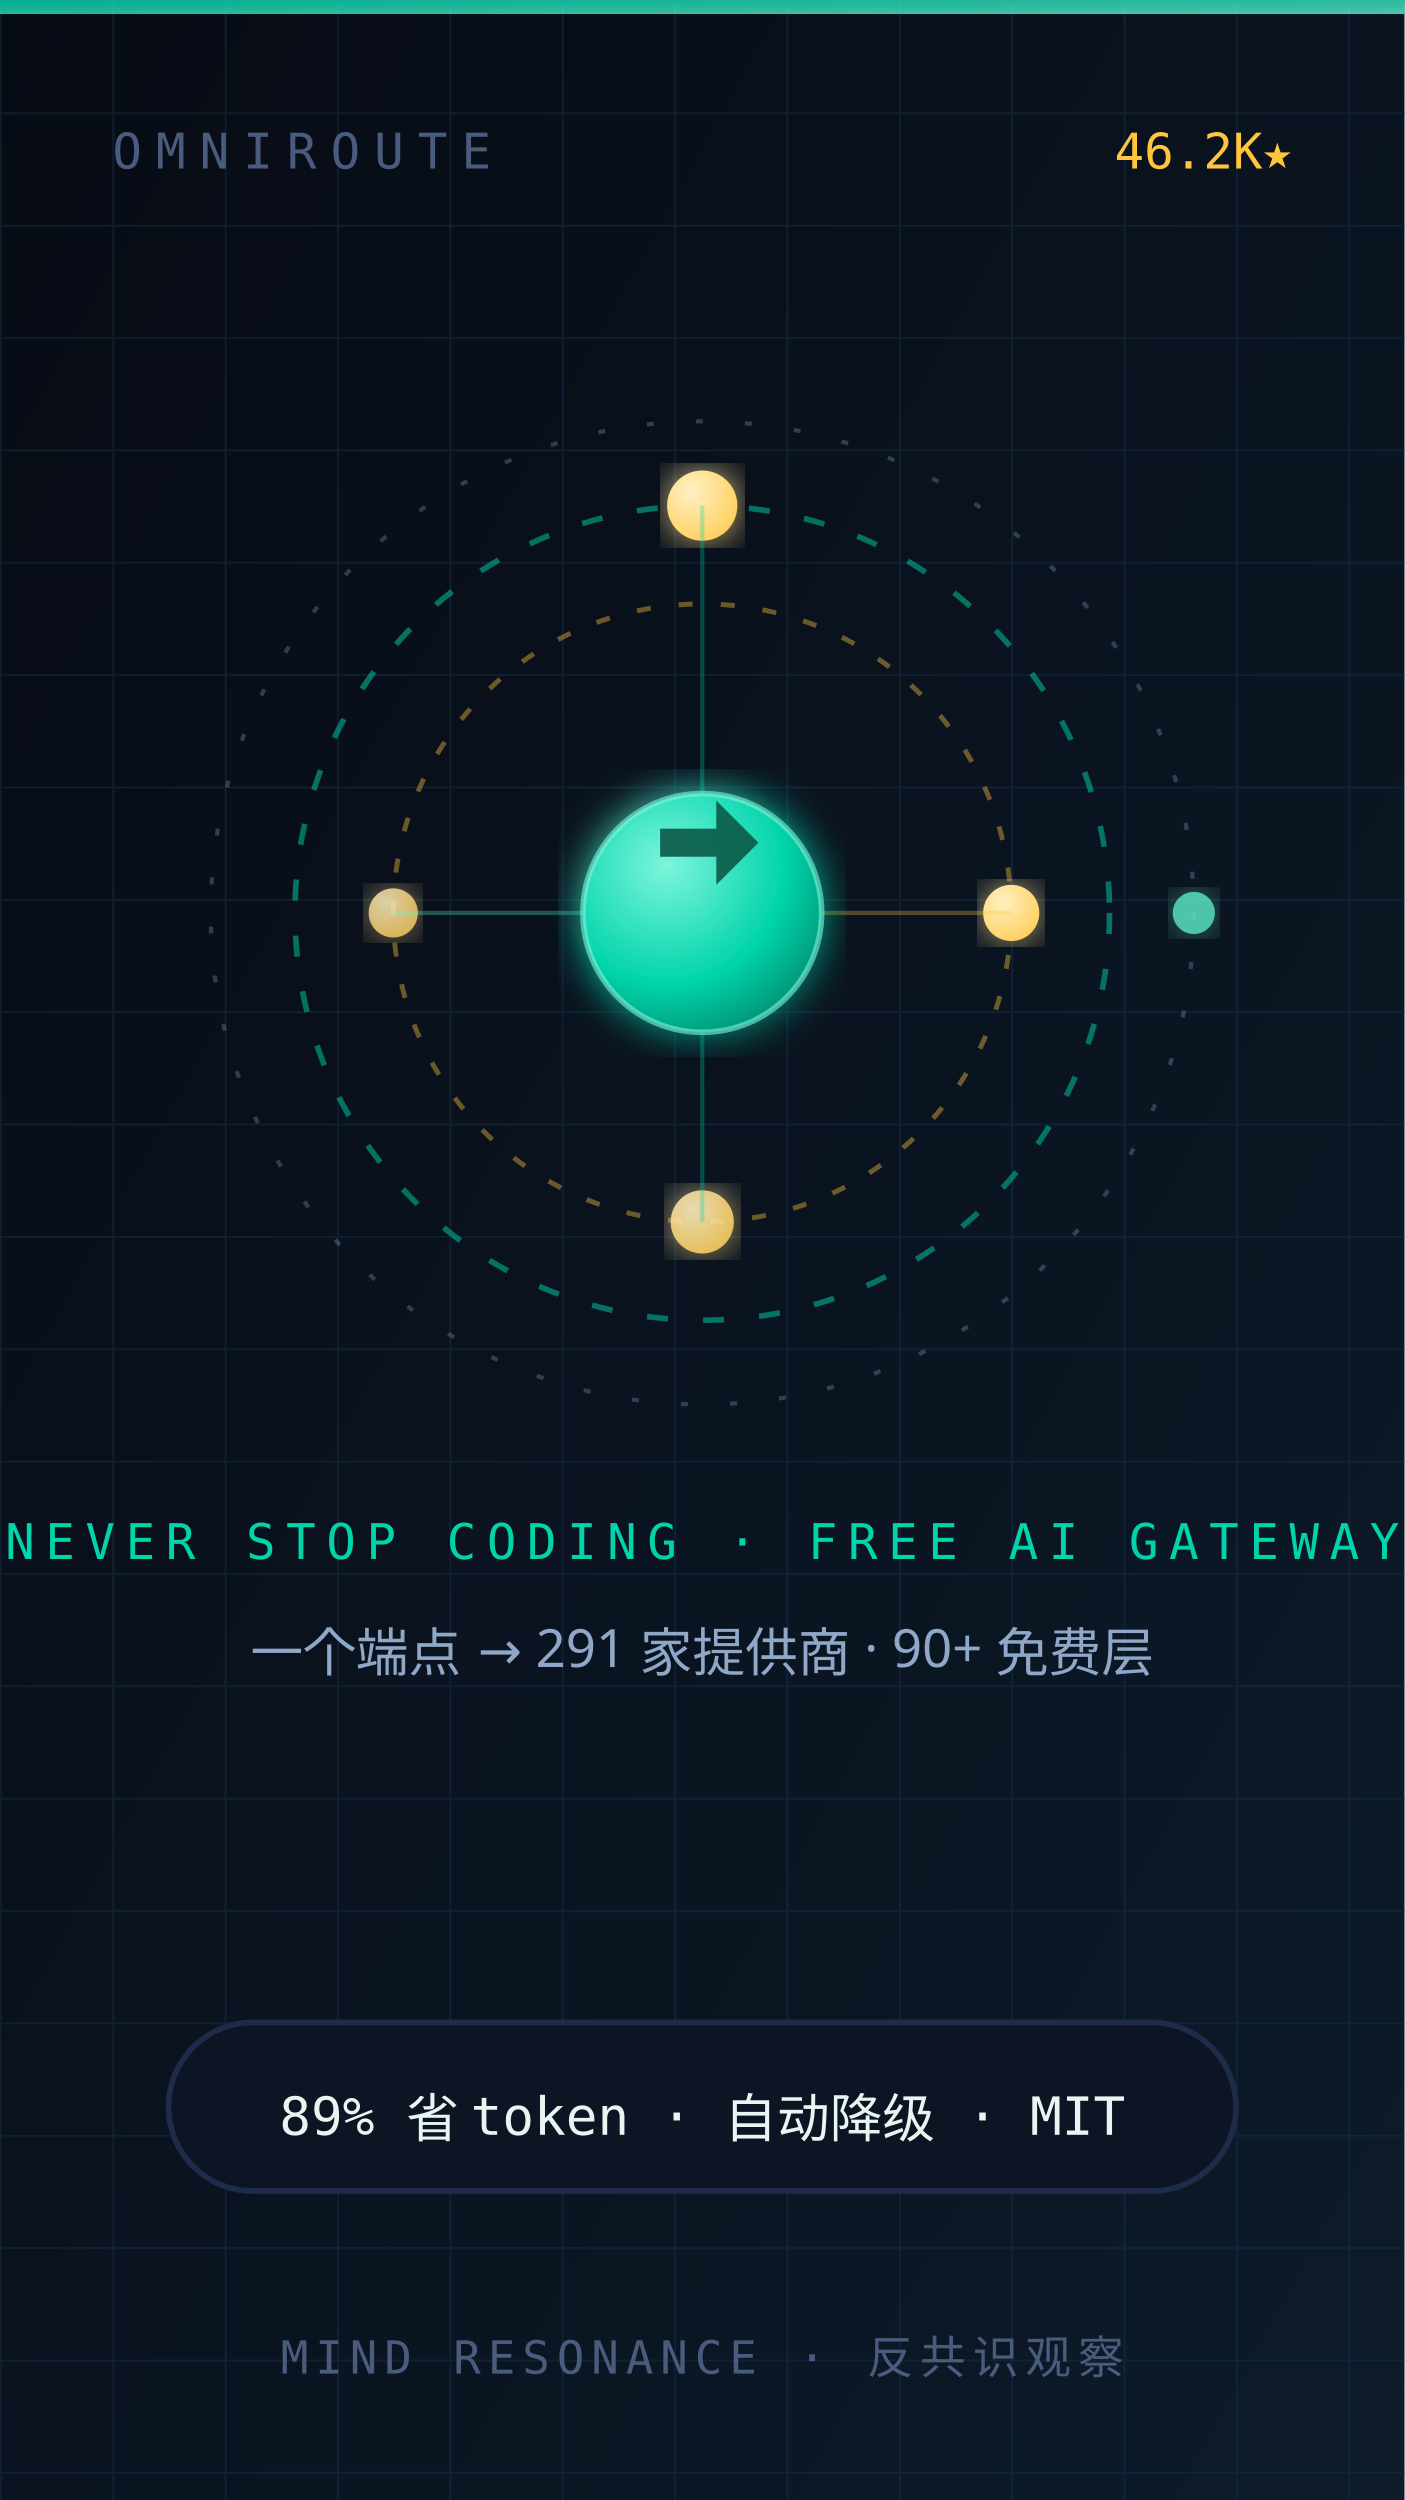
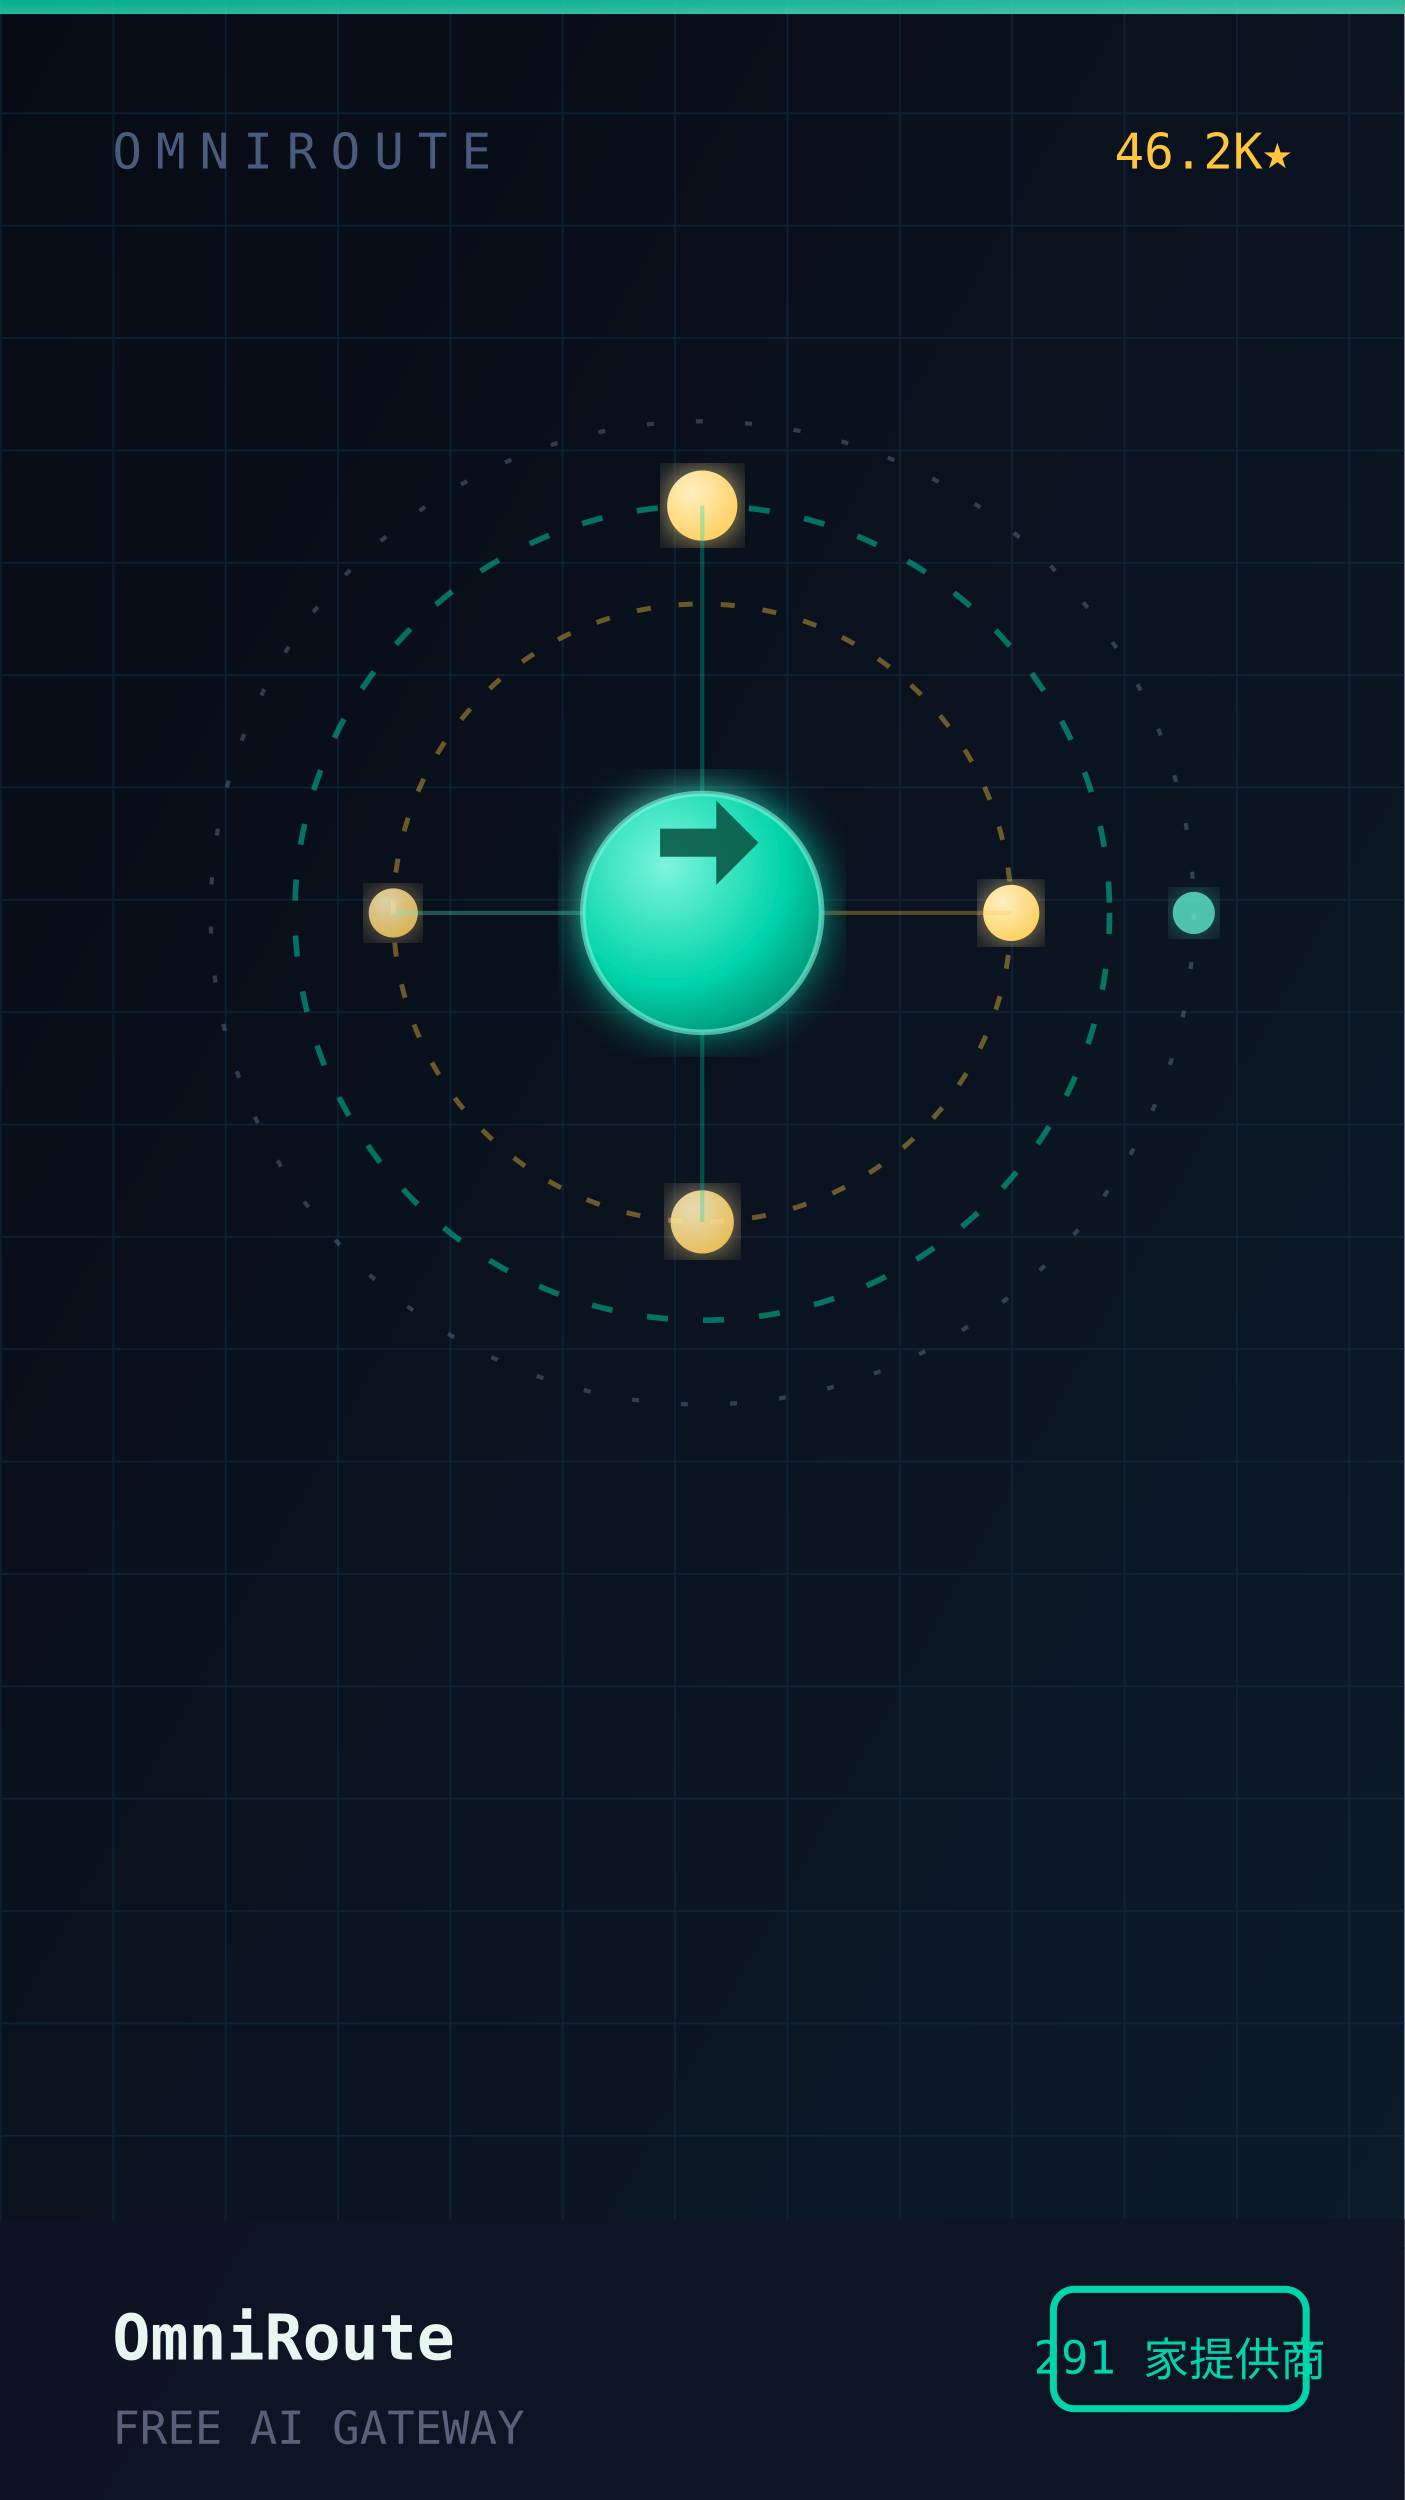
<svg xmlns="http://www.w3.org/2000/svg" width="200" height="356" viewBox="0 0 200 356">
  <defs>
    <linearGradient id="bg" x1="0" y1="0" x2="1" y2="1">
      <stop offset="0" stop-color="#070B14" />
      <stop offset="1" stop-color="#0D1B2A" />
    </linearGradient>
    <linearGradient id="accentGrad" x1="0" y1="0" x2="1" y2="1">
      <stop offset="0" stop-color="#00D4AA" />
      <stop offset="1" stop-color="#5EF0D0" />
    </linearGradient>
    <radialGradient id="coreGrad" cx="0.35" cy="0.3" r="1">
      <stop offset="0" stop-color="#7DF5DC" />
      <stop offset="0.5" stop-color="#00D4AA" />
      <stop offset="1" stop-color="#0A5A48" />
    </radialGradient>
    <radialGradient id="nodeGrad" cx="0.35" cy="0.3" r="1">
      <stop offset="0" stop-color="#FFF0C2" />
      <stop offset="1" stop-color="#FFC53D" />
    </radialGradient>
    <filter id="glow">
      <feGaussianBlur stdDeviation="3" result="b" />
      <feMerge>
        <feMergeNode in="b" />
        <feMergeNode in="SourceGraphic" />
      </feMerge>
    </filter>
    <pattern id="grid" width="16" height="16" patternUnits="userSpaceOnUse">
      <path d="M16 0H0V16" fill="none" stroke="#123048" stroke-width="0.5" />
    </pattern>
  </defs>
  <rect width="200" height="356" fill="url(#bg)" />
  <rect width="200" height="356" fill="url(#grid)" opacity="0.5" />
  <rect x="0" y="0" width="200" height="2" fill="url(#accentGrad)" opacity="0.8" />
  <text x="16" y="24" font-family="monospace" font-size="7" fill="#4A5C7E" letter-spacing="2">OMNIROUTE</text>
  <text x="184" y="24" font-family="monospace" font-size="7" fill="#FFC53D" text-anchor="end">46.2K★</text>
  <g transform="translate(100,130)">
    <circle r="58" fill="none" stroke="#00D4AA" stroke-width="0.8" stroke-dasharray="3 5" opacity="0.5">
      <animateTransform attributeName="transform" type="rotate" from="0 0 0" to="360 0 0" dur="14s" repeatCount="indefinite" />
    </circle>
    <circle r="44" fill="none" stroke="#FFC53D" stroke-width="0.7" stroke-dasharray="2 4" opacity="0.4">
      <animateTransform attributeName="transform" type="rotate" from="360 0 0" to="0 0 0" dur="20s" repeatCount="indefinite" />
    </circle>
    <circle r="70" fill="none" stroke="#8FA8C8" stroke-width="0.6" stroke-dasharray="1 6" opacity="0.3">
      <animateTransform attributeName="transform" type="rotate" from="0 0 0" to="360 0 0" dur="26s" repeatCount="indefinite" />
    </circle>
    <g>
      <circle cx="0" cy="-58" r="5" fill="url(#nodeGrad)" filter="url(#glow)">
        <animateTransform attributeName="transform" type="rotate" from="0 0 0" to="360 0 0" dur="14s" repeatCount="indefinite" />
      </circle>
    </g>
    <g>
      <circle cx="44" cy="0" r="4" fill="url(#nodeGrad)" filter="url(#glow)">
        <animateTransform attributeName="transform" type="rotate" from="0 0 0" to="-360 0 0" dur="20s" repeatCount="indefinite" />
      </circle>
    </g>
    <g>
      <circle cx="0" cy="44" r="4.5" fill="url(#nodeGrad)" filter="url(#glow)" opacity="0.9">
        <animateTransform attributeName="transform" type="rotate" from="360 0 0" to="0 0 0" dur="17s" repeatCount="indefinite" />
      </circle>
    </g>
    <g>
      <circle cx="-44" cy="0" r="3.5" fill="url(#nodeGrad)" filter="url(#glow)" opacity="0.85">
        <animateTransform attributeName="transform" type="rotate" from="0 0 0" to="360 0 0" dur="11s" repeatCount="indefinite" />
      </circle>
    </g>
    <g>
      <circle cx="70" cy="0" r="3" fill="#5EF0D0" filter="url(#glow)" opacity="0.8">
        <animateTransform attributeName="transform" type="rotate" from="0 0 0" to="-360 0 0" dur="26s" repeatCount="indefinite" />
      </circle>
    </g>
    <circle cx="0" cy="0" r="3" fill="#5EF0D0" opacity="0">
      <animate attributeName="cx" values="0;48;48" dur="3s" repeatCount="indefinite" />
      <animate attributeName="opacity" values="0;1;0" dur="3s" repeatCount="indefinite" />
    </circle>
    <line x1="0" y1="0" x2="0" y2="-58" stroke="#00D4AA" stroke-width="0.6" opacity="0.3" />
    <line x1="0" y1="0" x2="44" y2="0" stroke="#FFC53D" stroke-width="0.6" opacity="0.3" />
    <line x1="0" y1="0" x2="0" y2="44" stroke="#00D4AA" stroke-width="0.6" opacity="0.3" />
    <line x1="0" y1="0" x2="-44" y2="0" stroke="#5EF0D0" stroke-width="0.6" opacity="0.3" />
    <circle r="17" fill="url(#coreGrad)" filter="url(#glow)">
      <animate attributeName="r" values="15;18;15" dur="2.2s" repeatCount="indefinite" />
    </circle>
    <circle r="17" fill="none" stroke="#7DF5DC" stroke-width="0.8" opacity="0.6">
      <animate attributeName="r" values="17;26;17" dur="2.2s" repeatCount="indefinite" />
      <animate attributeName="opacity" values="0.6;0;0.6" dur="2.2s" repeatCount="indefinite" />
    </circle>
    <path d="M-6 -8 L2 -8 L2 -4 L8 -10 L2 -16 L2 -12 L-6 -12 Z" fill="#0A5A48" opacity="0.9">
      <animate attributeName="opacity" values="0.5;1;0.5" dur="1.6s" repeatCount="indefinite" />
    </path>
  </g>
-   <text x="100" y="222" text-anchor="middle" font-family="monospace" font-size="7" fill="#00D4AA" letter-spacing="1.5">NEVER STOP CODING · FREE AI GATEWAY</text>
-   <text x="100" y="238" text-anchor="middle" font-family="sans-serif" font-size="7.5" fill="#8FA8C8">一个端点 → 291 家提供商 · 90+ 免费层</text>
-   <rect x="24" y="288" width="152" height="24" rx="12" fill="#0D1424" stroke="#1E2C4A" stroke-width="0.8" />
-   <text x="100" y="304" text-anchor="middle" font-family="monospace" font-size="7.5" fill="#E8F6F1">89% 省 token · 自动降级 · MIT</text>
-   <text x="100" y="338" text-anchor="middle" font-family="monospace" font-size="6.5" fill="#4A5C7E" letter-spacing="1">MIND RESONANCE · 反共识观察</text>
+   <rect x="0" y="316" width="200" height="40" fill="#0D1424" opacity="0.92" />
+   <text x="16" y="336" font-family="monospace" font-size="9" fill="#E8F6F1" font-weight="bold">OmniRoute</text>
+   <text x="16" y="348" font-family="monospace" font-size="6.5" fill="#5A6078">FREE AI GATEWAY</text>
+   <rect x="150" y="326" width="36" height="17" rx="3" fill="none" stroke="#00D4AA" stroke-width="1" />
+   <text x="168" y="338" font-family="monospace" font-size="6.5" fill="#00D4AA" text-anchor="middle">291 家提供商</text>
</svg>
